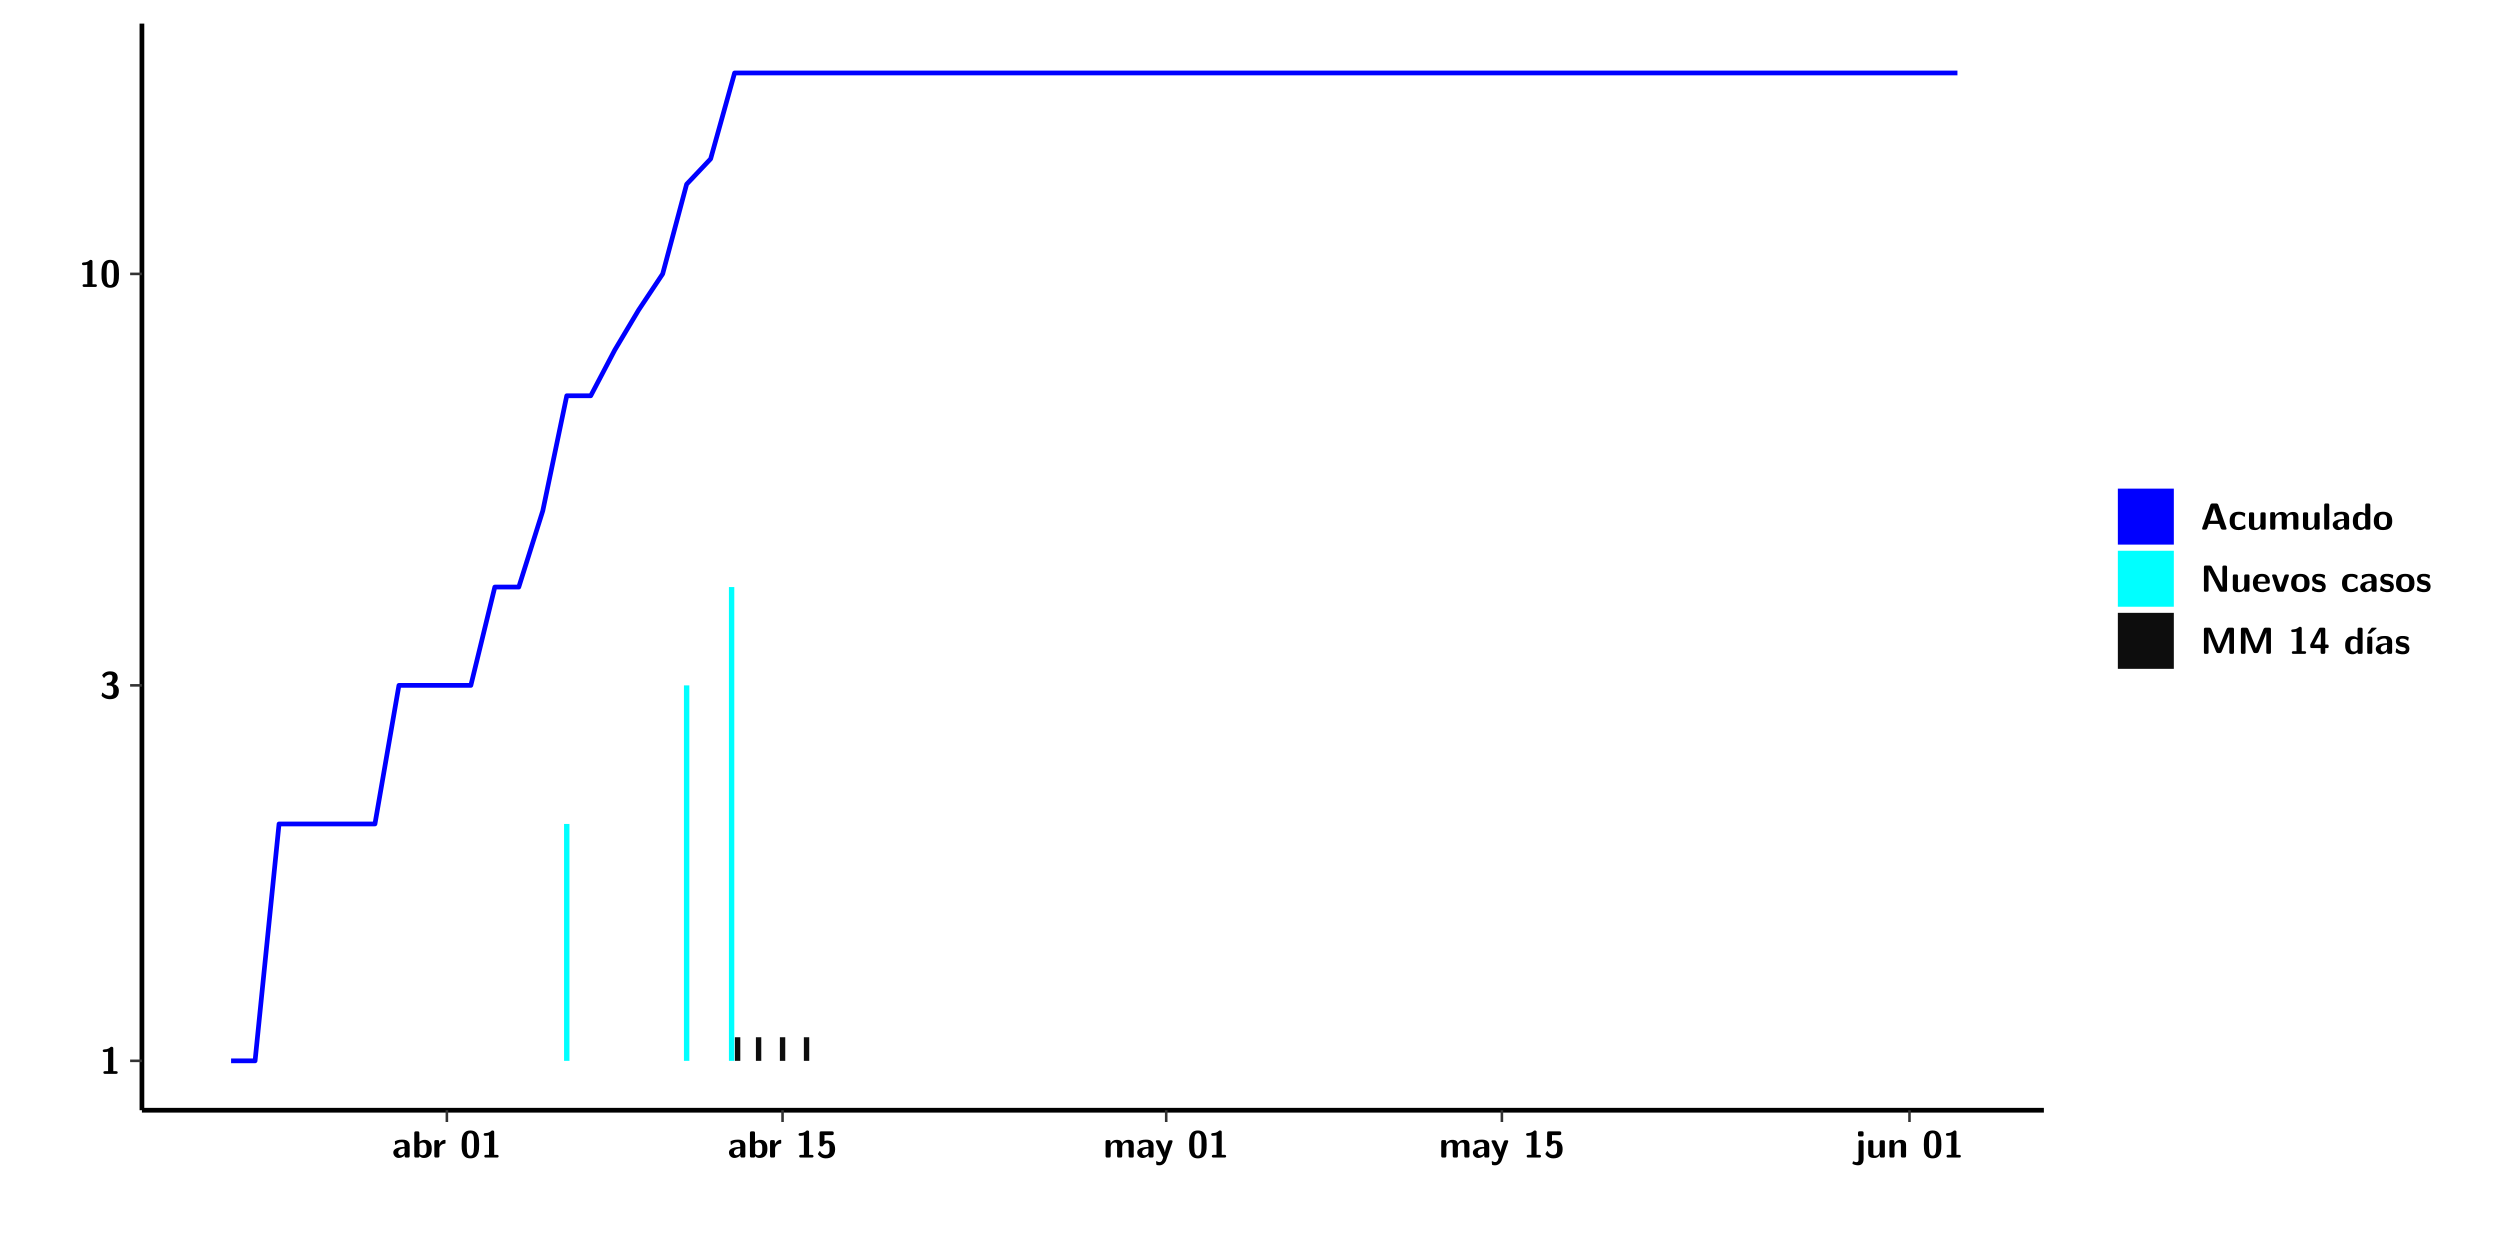
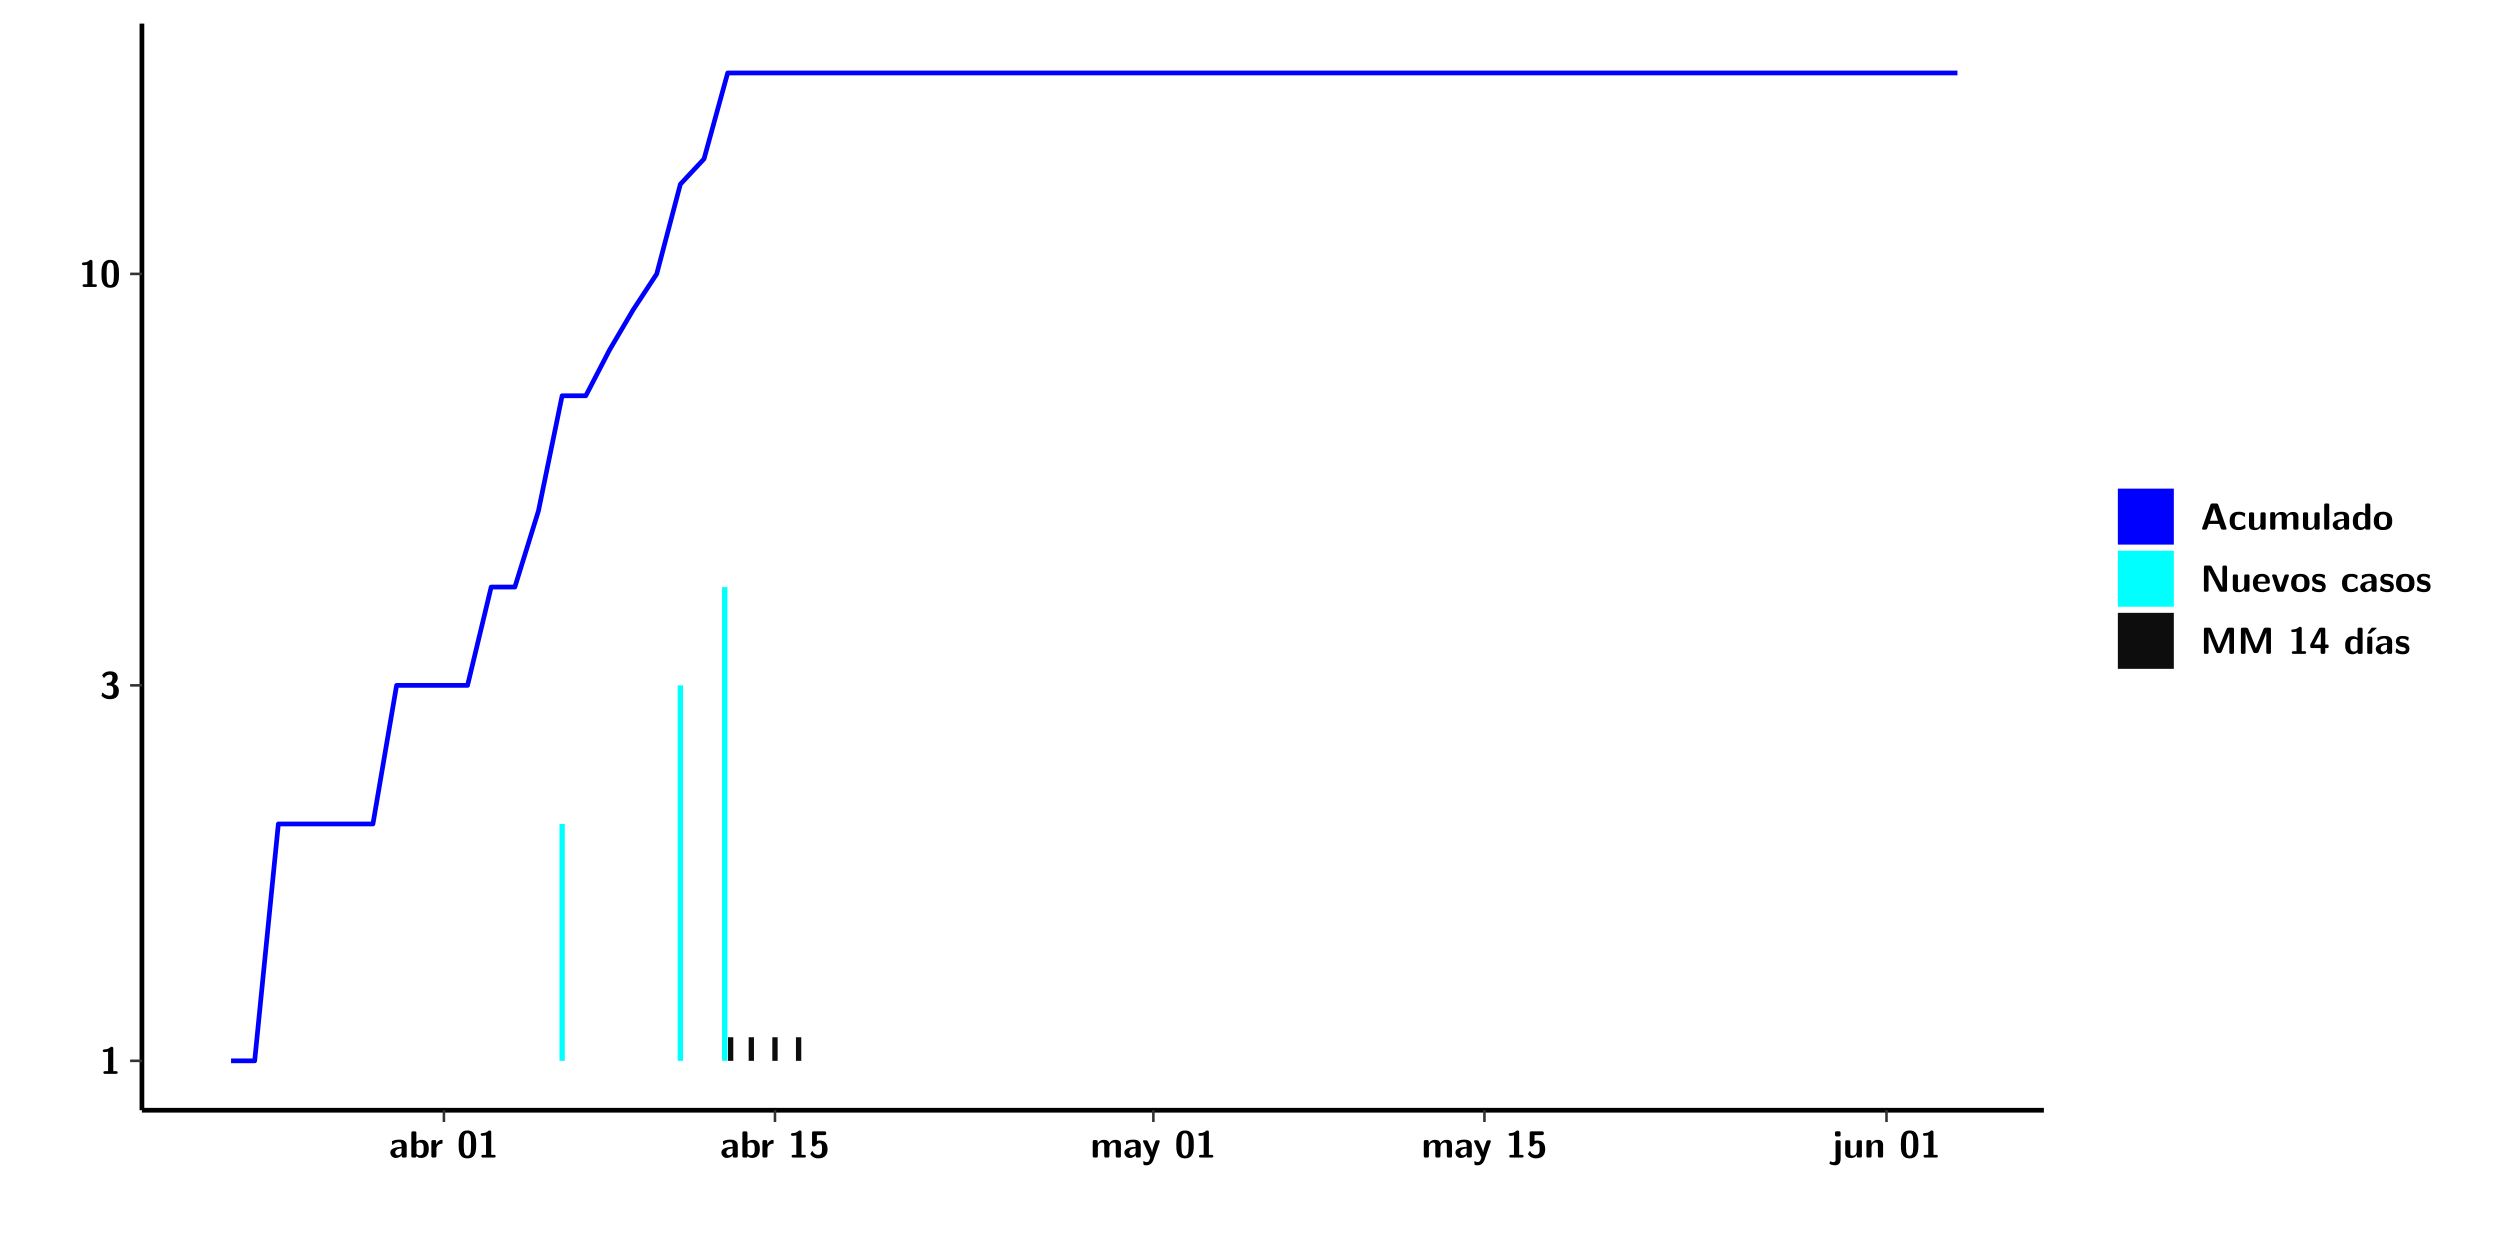
<svg xmlns="http://www.w3.org/2000/svg" xmlns:xlink="http://www.w3.org/1999/xlink" width="579.653pt" height="288pt" viewBox="0 0 579.653 288" version="1.1">
  <defs>
    <g>
      <symbol overflow="visible" id="glyph0-0">
        <path style="stroke:none;" d="" />
      </symbol>
      <symbol overflow="visible" id="glyph0-1">
        <path style="stroke:none;" d="M 3.109 -5.859 C 3.109 -6.016 3.109 -6.281 2.719 -6.281 C 2.547 -6.281 2.516 -6.266 2.406 -6.156 C 2.25 -6.016 1.922 -5.688 1.047 -5.672 C 0.891 -5.672 0.672 -5.609 0.672 -5.359 C 0.672 -5.047 0.969 -5.047 1.094 -5.047 C 1.344 -5.047 1.656 -5.078 1.906 -5.156 L 1.906 -0.625 L 1.234 -0.625 C 1.109 -0.625 0.812 -0.625 0.812 -0.312 C 0.812 0 1.109 0 1.234 0 L 3.719 0 C 3.828 0 4.141 0 4.141 -0.312 C 4.141 -0.625 3.828 -0.625 3.719 -0.625 L 3.109 -0.625 Z M 3.109 -5.859 " />
      </symbol>
      <symbol overflow="visible" id="glyph0-2">
        <path style="stroke:none;" d="M 0.844 -4.859 C 0.906 -4.766 0.953 -4.766 0.969 -4.766 C 1.031 -4.766 1.047 -4.797 1.094 -4.859 C 1.547 -5.5 2.172 -5.5 2.281 -5.5 C 2.844 -5.5 2.922 -5.203 2.922 -4.781 C 2.922 -4.656 2.922 -4.234 2.641 -3.906 C 2.438 -3.656 2.219 -3.641 1.953 -3.625 C 1.859 -3.609 1.688 -3.609 1.672 -3.578 C 1.609 -3.562 1.609 -3.5 1.609 -3.359 L 1.609 -3.203 C 1.609 -2.984 1.609 -2.969 1.844 -2.969 L 2.219 -2.969 C 3.031 -2.969 3.125 -2.469 3.125 -1.797 C 3.125 -1.203 3.062 -0.625 2.266 -0.625 C 1.984 -0.625 1.328 -0.688 0.75 -1.25 C 0.672 -1.328 0.656 -1.328 0.625 -1.328 C 0.531 -1.328 0.516 -1.25 0.516 -1.234 C 0.516 -1.234 0.406 -0.672 0.406 -0.625 C 0.406 -0.516 1.156 0.188 2.312 0.188 C 3.812 0.188 4.406 -0.609 4.406 -1.781 C 4.406 -2.562 3.984 -3.109 3.203 -3.297 C 3.906 -3.688 4.141 -4.266 4.141 -4.766 C 4.141 -6.156 2.891 -6.281 2.328 -6.281 C 1.125 -6.281 0.531 -5.422 0.531 -5.344 C 0.531 -5.297 0.594 -5.219 0.594 -5.219 Z M 0.844 -4.859 " />
      </symbol>
      <symbol overflow="visible" id="glyph0-3">
        <path style="stroke:none;" d="M 4.438 -3 C 4.438 -4.203 4.438 -6.281 2.406 -6.281 C 0.375 -6.281 0.375 -4.219 0.375 -3 C 0.375 -1.812 0.375 0.188 2.406 0.188 C 4.438 0.188 4.438 -1.781 4.438 -3 Z M 2.406 -0.438 C 1.75 -0.438 1.656 -1.25 1.625 -1.484 C 1.562 -1.953 1.562 -2.766 1.562 -3.125 C 1.562 -3.641 1.562 -4.203 1.625 -4.641 C 1.641 -4.875 1.734 -5.641 2.406 -5.641 C 3.047 -5.641 3.156 -4.906 3.188 -4.734 C 3.25 -4.281 3.25 -3.594 3.25 -3.125 C 3.25 -2.625 3.25 -1.953 3.188 -1.469 C 3.156 -1.234 3.062 -0.438 2.406 -0.438 Z M 2.406 -0.438 " />
      </symbol>
      <symbol overflow="visible" id="glyph0-4">
        <path style="stroke:none;" d="M 4.062 -2.766 C 4.062 -4.156 2.734 -4.156 2.297 -4.156 C 1.891 -4.156 1.453 -4.125 0.859 -3.891 C 0.672 -3.797 0.625 -3.781 0.625 -3.688 C 0.625 -3.625 0.688 -3.109 0.688 -3.047 C 0.703 -2.984 0.75 -2.938 0.812 -2.938 C 0.844 -2.938 0.875 -2.969 0.906 -3 C 1.281 -3.391 1.719 -3.578 2.266 -3.578 C 2.734 -3.578 2.875 -3.297 2.875 -2.781 L 2.875 -2.469 C 2.562 -2.469 0.266 -2.453 0.266 -1.172 C 0.266 -0.547 0.766 0.094 1.531 0.094 C 1.828 0.094 2.484 0.016 2.906 -0.594 L 2.906 -0.422 C 2.906 -0.141 2.969 0 3.328 0 L 3.641 0 C 3.984 0 4.062 -0.109 4.062 -0.422 Z M 2.875 -1.344 C 2.875 -0.531 2.047 -0.531 2.016 -0.531 C 1.641 -0.531 1.406 -0.844 1.406 -1.188 C 1.406 -2.047 2.625 -2.109 2.875 -2.109 Z M 2.875 -1.344 " />
      </symbol>
      <symbol overflow="visible" id="glyph0-5">
        <path style="stroke:none;" d="M 1.703 -5.656 C 1.703 -5.938 1.641 -6.078 1.281 -6.078 L 0.953 -6.078 C 0.641 -6.078 0.531 -5.984 0.531 -5.656 L 0.531 -0.422 C 0.531 -0.109 0.625 0 0.953 0 L 1.312 0 C 1.453 0 1.719 0 1.734 -0.344 C 2.125 0.094 2.578 0.094 2.719 0.094 C 4.578 0.094 4.578 -1.594 4.578 -2.031 C 4.578 -2.453 4.578 -4.109 2.938 -4.109 C 2.219 -4.109 1.781 -3.703 1.703 -3.625 Z M 1.734 -3.172 C 1.844 -3.281 2.109 -3.484 2.5 -3.484 C 3.391 -3.484 3.391 -2.672 3.391 -2.016 C 3.391 -1.375 3.391 -0.531 2.406 -0.531 C 2.047 -0.531 1.828 -0.75 1.734 -0.875 Z M 1.734 -3.172 " />
      </symbol>
      <symbol overflow="visible" id="glyph0-6">
        <path style="stroke:none;" d="M 1.703 -2.016 C 1.703 -2.844 2.391 -3.188 2.938 -3.219 C 3.109 -3.234 3.125 -3.234 3.125 -3.469 L 3.125 -3.875 C 3.125 -4.047 3.125 -4.109 2.969 -4.109 C 2.719 -4.109 2.078 -4.031 1.672 -3.078 L 1.656 -3.078 L 1.656 -3.641 C 1.656 -3.922 1.594 -4.062 1.234 -4.062 L 0.953 -4.062 C 0.641 -4.062 0.531 -3.969 0.531 -3.641 L 0.531 -0.422 C 0.531 -0.109 0.625 0 0.953 0 L 1.281 0 C 1.609 0 1.703 -0.109 1.703 -0.422 Z M 1.703 -2.016 " />
      </symbol>
      <symbol overflow="visible" id="glyph0-7">
        <path style="stroke:none;" d="M 1.859 -5.203 L 3.578 -5.203 C 4 -5.203 4 -5.406 4 -5.641 C 4 -5.875 4 -6.078 3.578 -6.078 L 1.141 -6.078 C 0.875 -6.078 0.734 -6.031 0.734 -5.688 L 0.734 -3 C 0.734 -2.609 0.922 -2.594 1.172 -2.594 C 1.391 -2.594 1.469 -2.594 1.594 -2.812 C 1.812 -3.141 2.109 -3.328 2.469 -3.328 C 3.047 -3.328 3.047 -2.656 3.047 -1.969 C 3.047 -1.297 3.047 -0.625 2.125 -0.625 C 1.844 -0.625 1.25 -0.703 0.906 -1.406 C 0.875 -1.453 0.844 -1.5 0.781 -1.5 C 0.719 -1.5 0.703 -1.469 0.656 -1.391 C 0.531 -1.188 0.328 -0.891 0.328 -0.828 C 0.328 -0.75 0.891 0.188 2.141 0.188 C 3.562 0.188 4.328 -0.516 4.328 -1.938 C 4.328 -3.094 3.844 -3.953 2.5 -3.953 C 2.281 -3.953 2.078 -3.922 1.859 -3.844 Z M 1.859 -5.203 " />
      </symbol>
      <symbol overflow="visible" id="glyph0-8">
        <path style="stroke:none;" d="M 7.062 -2.844 C 7.062 -3.75 6.672 -4.109 5.781 -4.109 C 5.156 -4.109 4.688 -3.828 4.359 -3.25 C 4.219 -4.078 3.484 -4.109 3.109 -4.109 C 2.938 -4.109 2.578 -4.109 2.188 -3.828 C 1.906 -3.625 1.734 -3.344 1.672 -3.203 L 1.672 -3.641 C 1.672 -3.922 1.609 -4.062 1.25 -4.062 L 0.953 -4.062 C 0.625 -4.062 0.531 -3.969 0.531 -3.641 L 0.531 -0.422 C 0.531 -0.109 0.625 0 0.953 0 L 1.297 0 C 1.625 0 1.719 -0.109 1.719 -0.422 L 1.719 -2.359 C 1.719 -3.141 2.25 -3.484 2.688 -3.484 C 3.109 -3.484 3.203 -3.297 3.203 -2.828 L 3.203 -0.422 C 3.203 -0.109 3.297 0 3.625 0 L 3.969 0 C 4.297 0 4.391 -0.109 4.391 -0.422 L 4.391 -2.359 C 4.391 -3.141 4.922 -3.484 5.359 -3.484 C 5.781 -3.484 5.875 -3.297 5.875 -2.828 L 5.875 -0.422 C 5.875 -0.109 5.969 0 6.297 0 L 6.641 0 C 6.984 0 7.062 -0.109 7.062 -0.422 Z M 7.062 -2.844 " />
      </symbol>
      <symbol overflow="visible" id="glyph0-9">
        <path style="stroke:none;" d="M 4.109 -3.609 C 4.141 -3.719 4.141 -3.734 4.141 -3.781 C 4.141 -4.016 3.906 -4.016 3.797 -4.016 L 3.609 -4.016 C 3.469 -4.016 3.266 -4.016 3.141 -3.812 C 3.109 -3.766 2.406 -1.828 2.359 -1.25 L 2.344 -1.25 C 2.312 -1.672 1.953 -2.484 1.562 -3.328 C 1.328 -3.891 1.266 -4.016 0.828 -4.016 L 0.594 -4.016 C 0.469 -4.016 0.25 -4.016 0.25 -3.781 C 0.25 -3.75 0.281 -3.688 0.297 -3.641 L 1.953 0 C 1.891 0.188 1.859 0.281 1.828 0.375 C 1.734 0.656 1.578 1.047 1.109 1.047 C 0.812 1.047 0.609 0.922 0.516 0.875 C 0.469 0.844 0.453 0.828 0.422 0.828 C 0.391 0.828 0.312 0.859 0.312 0.969 C 0.312 1.031 0.375 1.641 0.391 1.672 C 0.469 1.781 0.953 1.797 1.094 1.797 C 2.172 1.797 2.609 0.766 2.672 0.547 Z M 4.109 -3.609 " />
      </symbol>
      <symbol overflow="visible" id="glyph0-10">
        <path style="stroke:none;" d="M 1.969 -5.672 C 1.969 -5.953 1.906 -6.094 1.547 -6.094 L 1.094 -6.094 C 0.766 -6.094 0.672 -5.984 0.672 -5.672 L 0.672 -5.312 C 0.672 -5.031 0.734 -4.891 1.094 -4.891 L 1.547 -4.891 C 1.875 -4.891 1.969 -5 1.969 -5.312 Z M 0.797 0.484 C 0.797 0.703 0.797 1.062 0.25 1.062 C 0.156 1.062 -0.094 1.031 -0.266 0.922 C -0.359 0.875 -0.375 0.875 -0.406 0.875 C -0.484 0.875 -0.5 0.922 -0.547 1.094 C -0.609 1.281 -0.625 1.359 -0.625 1.391 C -0.625 1.547 0.109 1.797 0.656 1.797 C 1.625 1.797 1.969 1.141 1.969 0.281 L 1.969 -3.594 C 1.969 -3.875 1.906 -4.016 1.547 -4.016 L 1.219 -4.016 C 0.891 -4.016 0.797 -3.906 0.797 -3.594 Z M 0.797 0.484 " />
      </symbol>
      <symbol overflow="visible" id="glyph0-11">
        <path style="stroke:none;" d="M 4.391 -3.594 C 4.391 -3.875 4.328 -4.016 3.969 -4.016 L 3.609 -4.016 C 3.281 -4.016 3.188 -3.906 3.188 -3.594 L 3.188 -1.516 C 3.188 -0.938 2.891 -0.438 2.266 -0.438 C 1.766 -0.438 1.719 -0.562 1.719 -1.031 L 1.719 -3.594 C 1.719 -3.875 1.656 -4.016 1.297 -4.016 L 0.953 -4.016 C 0.625 -4.016 0.531 -3.922 0.531 -3.594 L 0.531 -1.109 C 0.531 -0.172 1.031 0.094 1.953 0.094 C 2.188 0.094 2.812 0.094 3.219 -0.656 L 3.219 -0.422 C 3.219 -0.141 3.281 0 3.641 0 L 3.969 0 C 4.297 0 4.391 -0.109 4.391 -0.422 Z M 4.391 -3.594 " />
      </symbol>
      <symbol overflow="visible" id="glyph0-12">
        <path style="stroke:none;" d="M 4.391 -2.844 C 4.391 -3.75 4 -4.109 3.109 -4.109 C 2.188 -4.109 1.781 -3.438 1.672 -3.203 L 1.672 -3.641 C 1.672 -3.922 1.609 -4.062 1.25 -4.062 L 0.953 -4.062 C 0.625 -4.062 0.531 -3.969 0.531 -3.641 L 0.531 -0.422 C 0.531 -0.109 0.625 0 0.953 0 L 1.297 0 C 1.625 0 1.719 -0.109 1.719 -0.422 L 1.719 -2.359 C 1.719 -3.125 2.219 -3.484 2.688 -3.484 C 3.109 -3.484 3.188 -3.281 3.188 -2.828 L 3.188 -0.422 C 3.188 -0.141 3.25 0 3.609 0 L 3.969 0 C 4.297 0 4.391 -0.109 4.391 -0.422 Z M 4.391 -2.844 " />
      </symbol>
      <symbol overflow="visible" id="glyph0-13">
        <path style="stroke:none;" d="M 4.156 -5.703 C 4.031 -6.078 3.766 -6.078 3.594 -6.078 L 2.828 -6.078 C 2.641 -6.078 2.391 -6.078 2.266 -5.703 L 0.406 -0.406 C 0.375 -0.297 0.375 -0.281 0.375 -0.234 C 0.375 0 0.594 0 0.703 0 L 1.031 0 C 1.188 0 1.453 0 1.578 -0.344 L 1.922 -1.328 L 4.344 -1.328 L 4.641 -0.484 C 4.75 -0.172 4.812 0 5.234 0 L 5.703 0 C 5.828 0 6.047 0 6.047 -0.234 C 6.047 -0.281 6.047 -0.297 6 -0.406 Z M 2.812 -3.938 C 2.938 -4.328 3.062 -4.656 3.125 -4.969 L 3.141 -4.969 C 3.188 -4.766 3.188 -4.75 3.25 -4.547 L 4.078 -2.078 L 2.188 -2.078 Z M 2.812 -3.938 " />
      </symbol>
      <symbol overflow="visible" id="glyph0-14">
        <path style="stroke:none;" d="M 4 -0.438 C 4 -0.531 3.969 -0.938 3.953 -1.047 C 3.953 -1.078 3.938 -1.172 3.844 -1.172 C 3.812 -1.172 3.797 -1.172 3.703 -1.078 C 3.562 -0.953 3.141 -0.594 2.422 -0.594 C 1.516 -0.594 1.516 -1.469 1.516 -2.031 C 1.516 -2.75 1.562 -3.484 2.453 -3.484 C 3.031 -3.484 3.266 -3.344 3.578 -3.078 C 3.688 -2.984 3.703 -2.984 3.734 -2.984 C 3.828 -2.984 3.844 -3.062 3.844 -3.094 C 3.859 -3.172 3.953 -3.656 3.953 -3.703 C 3.953 -3.781 3.891 -3.812 3.75 -3.891 C 3.328 -4.078 3.062 -4.156 2.453 -4.156 C 1.141 -4.156 0.328 -3.547 0.328 -2.016 C 0.328 -0.562 1.078 0.094 2.406 0.094 C 2.641 0.094 3.172 0.094 3.75 -0.203 C 4 -0.344 4 -0.344 4 -0.438 Z M 4 -0.438 " />
      </symbol>
      <symbol overflow="visible" id="glyph0-15">
        <path style="stroke:none;" d="M 1.703 -5.656 C 1.703 -5.938 1.641 -6.078 1.281 -6.078 L 0.953 -6.078 C 0.641 -6.078 0.531 -5.984 0.531 -5.656 L 0.531 -0.422 C 0.531 -0.109 0.625 0 0.953 0 L 1.281 0 C 1.609 0 1.703 -0.109 1.703 -0.422 Z M 1.703 -5.656 " />
      </symbol>
      <symbol overflow="visible" id="glyph0-16">
        <path style="stroke:none;" d="M 4.375 -5.656 C 4.375 -5.938 4.312 -6.078 3.953 -6.078 L 3.625 -6.078 C 3.297 -6.078 3.203 -5.969 3.203 -5.656 L 3.203 -3.672 C 2.812 -4.047 2.375 -4.109 2.109 -4.109 C 0.328 -4.109 0.328 -2.422 0.328 -2 C 0.328 -1.594 0.328 0.094 2.062 0.094 C 2.422 0.094 2.812 -0.016 3.188 -0.406 C 3.188 -0.094 3.297 0 3.609 0 L 3.953 0 C 4.281 0 4.375 -0.109 4.375 -0.422 Z M 3.188 -1.094 C 3.188 -0.953 3.188 -0.875 2.922 -0.688 C 2.703 -0.547 2.5 -0.531 2.406 -0.531 C 1.516 -0.531 1.516 -1.344 1.516 -2 C 1.516 -2.656 1.516 -3.484 2.5 -3.484 C 2.75 -3.484 2.984 -3.391 3.188 -3.203 Z M 3.188 -1.094 " />
      </symbol>
      <symbol overflow="visible" id="glyph0-17">
        <path style="stroke:none;" d="M 4.547 -1.969 C 4.547 -3.406 3.844 -4.156 2.406 -4.156 C 0.953 -4.156 0.266 -3.391 0.266 -1.969 C 0.266 -0.547 1.031 0.094 2.406 0.094 C 3.781 0.094 4.547 -0.531 4.547 -1.969 Z M 2.406 -0.594 C 1.469 -0.594 1.469 -1.375 1.469 -2.078 C 1.469 -2.75 1.469 -3.531 2.406 -3.531 C 3.344 -3.531 3.344 -2.766 3.344 -2.078 C 3.344 -1.391 3.344 -0.594 2.406 -0.594 Z M 2.406 -0.594 " />
      </symbol>
      <symbol overflow="visible" id="glyph0-18">
        <path style="stroke:none;" d="M 2.656 -5.734 C 2.469 -6.078 2.203 -6.078 2.031 -6.078 L 1.219 -6.078 C 0.906 -6.078 0.797 -5.984 0.797 -5.656 L 0.797 -0.422 C 0.797 -0.109 0.891 0 1.219 0 L 1.453 0 C 1.781 0 1.875 -0.109 1.875 -0.422 L 1.875 -5.016 L 1.891 -5.016 L 4.297 -0.344 C 4.484 0 4.75 0 4.922 0 L 5.734 0 C 6.062 0 6.156 -0.109 6.156 -0.422 L 6.156 -5.656 C 6.156 -5.938 6.094 -6.078 5.734 -6.078 L 5.5 -6.078 C 5.156 -6.078 5.078 -5.969 5.078 -5.656 L 5.078 -1.062 L 5.062 -1.062 Z M 2.656 -5.734 " />
      </symbol>
      <symbol overflow="visible" id="glyph0-19">
        <path style="stroke:none;" d="M 3.781 -1.875 C 3.984 -1.875 4.203 -1.891 4.203 -2.281 C 4.203 -3.406 3.672 -4.156 2.359 -4.156 C 0.969 -4.156 0.266 -3.375 0.266 -2.047 C 0.266 -0.609 1.109 0.094 2.484 0.094 C 2.812 0.094 3.312 0.047 3.891 -0.234 C 4.078 -0.328 4.141 -0.359 4.141 -0.469 C 4.141 -0.531 4.125 -0.781 4.109 -0.844 C 4.078 -1.125 4.062 -1.125 3.984 -1.125 C 3.953 -1.125 3.938 -1.125 3.844 -1.047 C 3.328 -0.594 2.797 -0.531 2.516 -0.531 C 1.531 -0.531 1.422 -1.312 1.391 -1.875 Z M 1.406 -2.344 C 1.422 -2.875 1.609 -3.531 2.359 -3.531 C 3.062 -3.531 3.203 -3.031 3.219 -2.344 Z M 1.406 -2.344 " />
      </symbol>
      <symbol overflow="visible" id="glyph0-20">
        <path style="stroke:none;" d="M 4.109 -3.609 C 4.141 -3.719 4.141 -3.75 4.141 -3.766 C 4.141 -4.016 3.922 -4.016 3.797 -4.016 L 3.609 -4.016 C 3.25 -4.016 3.141 -3.891 3.062 -3.641 L 2.203 -0.984 L 1.328 -3.641 C 1.266 -3.828 1.203 -4.016 0.781 -4.016 L 0.578 -4.016 C 0.453 -4.016 0.234 -4.016 0.234 -3.766 C 0.234 -3.75 0.234 -3.719 0.266 -3.609 L 1.312 -0.375 C 1.438 0 1.703 0 1.859 0 L 2.5 0 C 2.672 0 2.938 0 3.062 -0.375 Z M 4.109 -3.609 " />
      </symbol>
      <symbol overflow="visible" id="glyph0-21">
        <path style="stroke:none;" d="M 3.469 -1.234 C 3.469 -1.734 3.203 -2.031 3.047 -2.172 C 2.703 -2.484 2.391 -2.547 2.031 -2.609 C 1.547 -2.703 1.188 -2.766 1.188 -3.109 C 1.188 -3.469 1.484 -3.547 1.828 -3.547 C 2.406 -3.547 2.719 -3.328 2.953 -3.125 C 3.047 -3.047 3.062 -3.047 3.094 -3.047 C 3.188 -3.047 3.203 -3.125 3.203 -3.156 C 3.219 -3.219 3.312 -3.719 3.312 -3.766 C 3.312 -3.906 2.844 -4.031 2.75 -4.062 C 2.406 -4.156 2.125 -4.156 1.891 -4.156 C 1.5 -4.156 0.328 -4.156 0.328 -2.906 C 0.328 -2.484 0.516 -2.219 0.75 -2 C 1.062 -1.734 1.406 -1.672 1.906 -1.562 C 2.156 -1.531 2.609 -1.453 2.609 -1.062 C 2.609 -0.656 2.266 -0.594 1.922 -0.594 C 1.531 -0.594 1.047 -0.703 0.625 -1.188 C 0.594 -1.234 0.562 -1.266 0.516 -1.266 C 0.422 -1.266 0.406 -1.188 0.391 -1.125 C 0.375 -1.016 0.266 -0.516 0.266 -0.422 C 0.266 -0.266 0.922 -0.062 0.922 -0.047 C 1.406 0.094 1.766 0.094 1.922 0.094 C 2.359 0.094 3.469 0.062 3.469 -1.234 Z M 3.469 -1.234 " />
      </symbol>
      <symbol overflow="visible" id="glyph0-22">
        <path style="stroke:none;" d="M 4.859 -2.859 C 4.688 -2.422 4.359 -1.609 4.281 -1.312 C 4.203 -1.625 3.844 -2.484 3.656 -2.953 L 2.531 -5.719 C 2.391 -6.078 2.109 -6.078 1.953 -6.078 L 1.219 -6.078 C 0.906 -6.078 0.797 -5.984 0.797 -5.656 L 0.797 -0.422 C 0.797 -0.109 0.891 0 1.219 0 L 1.453 0 C 1.781 0 1.875 -0.109 1.875 -0.422 L 1.875 -4.953 L 1.891 -4.953 C 1.984 -4.562 2.375 -3.578 2.578 -3.062 L 3.609 -0.562 C 3.766 -0.188 3.969 -0.188 4.266 -0.188 C 4.562 -0.188 4.781 -0.188 4.938 -0.562 L 6.062 -3.328 C 6.141 -3.531 6.625 -4.719 6.672 -4.953 L 6.688 -4.953 L 6.688 -0.422 C 6.688 -0.141 6.75 0 7.109 0 L 7.344 0 C 7.672 0 7.766 -0.109 7.766 -0.422 L 7.766 -5.656 C 7.766 -5.938 7.703 -6.078 7.344 -6.078 L 6.609 -6.078 C 6.391 -6.078 6.172 -6.062 6.016 -5.703 Z M 4.859 -2.859 " />
      </symbol>
      <symbol overflow="visible" id="glyph0-23">
        <path style="stroke:none;" d="M 0.344 -2.297 C 0.266 -2.172 0.266 -2.141 0.266 -1.984 L 0.266 -1.766 C 0.266 -1.484 0.328 -1.344 0.688 -1.344 L 2.672 -1.344 L 2.672 -0.422 C 2.672 -0.141 2.719 0 3.078 0 L 3.328 0 C 3.656 0 3.75 -0.109 3.75 -0.422 L 3.75 -1.344 L 4.125 -1.344 C 4.391 -1.344 4.547 -1.406 4.547 -1.75 C 4.547 -2.078 4.422 -2.172 4.125 -2.172 L 3.75 -2.172 L 3.75 -5.656 C 3.75 -5.984 3.656 -6.078 3.328 -6.078 L 2.688 -6.078 C 2.531 -6.078 2.391 -6.078 2.281 -5.875 Z M 1.188 -2.172 C 2.578 -4.75 2.672 -5.016 2.703 -5.156 L 2.719 -5.156 L 2.719 -2.172 Z M 1.188 -2.172 " />
      </symbol>
      <symbol overflow="visible" id="glyph0-24">
        <path style="stroke:none;" d="M 3.906 -5.844 C 3.953 -5.875 4 -5.922 4 -5.969 C 4 -6.078 3.906 -6.078 3.766 -6.078 L 3.047 -6.078 C 2.875 -6.078 2.859 -6.078 2.781 -5.984 L 2.031 -4.953 C 1.953 -4.859 1.953 -4.844 1.953 -4.828 C 1.953 -4.703 2.047 -4.703 2.188 -4.703 L 2.516 -4.703 Z M 3.906 -5.844 " />
      </symbol>
      <symbol overflow="visible" id="glyph0-25">
        <path style="stroke:none;" d="M 1.703 -3.594 C 1.703 -3.875 1.641 -4.016 1.281 -4.016 L 0.953 -4.016 C 0.641 -4.016 0.531 -3.922 0.531 -3.594 L 0.531 -0.422 C 0.531 -0.109 0.625 0 0.953 0 L 1.281 0 C 1.609 0 1.703 -0.109 1.703 -0.422 Z M 1.703 -3.594 " />
      </symbol>
    </g>
    <clipPath id="clip1">
      <path d="M 0 0 L 576.008 0 L 576.008 288 L 0 288 Z M 0 0 " />
    </clipPath>
    <clipPath id="clip2">
      <path d="M 32.906 5.477 L 473.898 5.477 L 473.898 257.414 L 32.906 257.414 Z M 32.906 5.477 " />
    </clipPath>
  </defs>
  <g id="surface1">
    <g clip-path="url(#clip1)" clip-rule="nonzero">
      <path style="fill-rule:nonzero;fill:rgb(100%,100%,100%);fill-opacity:1;stroke-width:0.598;stroke-linecap:round;stroke-linejoin:round;stroke:rgb(100%,100%,100%);stroke-opacity:1;stroke-miterlimit:10;" d="M 0 0 L 0 288.004 L 576.008 288.004 L 576.008 0 Z M 0 0 " transform="matrix(1,0,0,-1,0,288)" />
    </g>
    <g clip-path="url(#clip2)" clip-rule="nonzero">
      <path style=" stroke:none;fill-rule:nonzero;fill:rgb(100%,100%,100%);fill-opacity:1;" d="M 32.906 257.414 L 32.906 5.477 L 473.898 5.477 L 473.898 257.414 Z M 32.906 257.414 " />
    </g>
-     <path style=" stroke:none;fill-rule:nonzero;fill:rgb(0%,100%,100%);fill-opacity:1;" d="M 130.781 245.969 L 130.781 191.043 L 132.035 191.043 L 132.035 245.969 Z M 130.781 245.969 " />
-     <path style=" stroke:none;fill-rule:nonzero;fill:rgb(0%,100%,100%);fill-opacity:1;" d="M 158.578 245.969 L 158.578 158.914 L 159.832 158.914 L 159.832 245.969 Z M 158.578 245.969 " />
-     <path style=" stroke:none;fill-rule:nonzero;fill:rgb(0%,100%,100%);fill-opacity:1;" d="M 169.008 245.969 L 169.008 136.117 L 170.254 136.117 L 170.254 245.969 Z M 169.008 245.969 " />
-     <path style=" stroke:none;fill-rule:nonzero;fill:rgb(4.999%,4.999%,4.999%);fill-opacity:1;" d="M 170.395 245.969 L 170.395 240.496 L 171.648 240.496 L 171.648 245.969 Z M 170.395 245.969 " />
-     <path style=" stroke:none;fill-rule:nonzero;fill:rgb(4.999%,4.999%,4.999%);fill-opacity:1;" d="M 175.266 245.969 L 175.266 240.496 L 176.512 240.496 L 176.512 245.969 Z M 175.266 245.969 " />
-     <path style=" stroke:none;fill-rule:nonzero;fill:rgb(4.999%,4.999%,4.999%);fill-opacity:1;" d="M 180.824 245.969 L 180.824 240.496 L 182.07 240.496 L 182.07 245.969 Z M 180.824 245.969 " />
-     <path style=" stroke:none;fill-rule:nonzero;fill:rgb(4.999%,4.999%,4.999%);fill-opacity:1;" d="M 186.383 245.969 L 186.383 240.496 L 187.629 240.496 L 187.629 245.969 Z M 186.383 245.969 " />
-     <path style="fill:none;stroke-width:1.096;stroke-linecap:butt;stroke-linejoin:round;stroke:rgb(0%,0%,100%);stroke-opacity:1;stroke-miterlimit:10;" d="M 53.578 42.031 L 59.141 42.031 L 64.699 96.957 L 86.934 96.957 L 92.496 129.086 L 109.172 129.086 L 114.73 151.883 L 120.289 151.883 L 125.852 169.566 L 131.41 196.238 L 136.969 196.238 L 142.527 206.816 L 148.086 216.141 L 153.645 224.492 L 159.203 245.285 L 164.766 251.16 L 170.324 271.078 L 453.855 271.078 " transform="matrix(1,0,0,-1,0,288)" />
+     <path style=" stroke:none;fill-rule:nonzero;fill:rgb(0%,100%,100%);fill-opacity:1;" d="M 129.727 245.969 L 129.727 191.043 L 130.949 191.043 L 130.949 245.969 Z M 129.727 245.969 " />
+     <path style=" stroke:none;fill-rule:nonzero;fill:rgb(0%,100%,100%);fill-opacity:1;" d="M 157.133 245.969 L 157.133 158.914 L 158.367 158.914 L 158.367 245.969 Z M 157.133 245.969 " />
+     <path style=" stroke:none;fill-rule:nonzero;fill:rgb(0%,100%,100%);fill-opacity:1;" d="M 167.414 245.969 L 167.414 136.117 L 168.648 136.117 L 168.648 245.969 Z M 167.414 245.969 " />
+     <path style=" stroke:none;fill-rule:nonzero;fill:rgb(4.999%,4.999%,4.999%);fill-opacity:1;" d="M 168.789 245.969 L 168.789 240.496 L 170.023 240.496 L 170.023 245.969 Z M 168.789 245.969 " />
+     <path style=" stroke:none;fill-rule:nonzero;fill:rgb(4.999%,4.999%,4.999%);fill-opacity:1;" d="M 173.59 245.969 L 173.59 240.496 L 174.816 240.496 L 174.816 245.969 Z M 173.59 245.969 " />
+     <path style=" stroke:none;fill-rule:nonzero;fill:rgb(4.999%,4.999%,4.999%);fill-opacity:1;" d="M 179.07 245.969 L 179.07 240.496 L 180.305 240.496 L 180.305 245.969 Z M 179.07 245.969 " />
+     <path style=" stroke:none;fill-rule:nonzero;fill:rgb(4.999%,4.999%,4.999%);fill-opacity:1;" d="M 184.551 245.969 L 184.551 240.496 L 185.785 240.496 L 185.785 245.969 Z M 184.551 245.969 " />
+     <path style="fill:none;stroke-width:1.096;stroke-linecap:butt;stroke-linejoin:round;stroke:rgb(0%,0%,100%);stroke-opacity:1;stroke-miterlimit:10;" d="M 53.57 42.031 L 59.051 42.031 L 64.539 96.957 L 86.469 96.957 L 91.957 129.086 L 108.406 129.086 L 113.883 151.883 L 119.375 151.883 L 124.852 169.566 L 130.332 196.238 L 135.824 196.238 L 141.301 206.816 L 146.793 216.141 L 152.27 224.492 L 157.75 245.285 L 163.238 251.16 L 168.719 271.078 L 453.855 271.078 " transform="matrix(1,0,0,-1,0,288)" />
    <path style="fill:none;stroke-width:1.096;stroke-linecap:butt;stroke-linejoin:round;stroke:rgb(0%,0%,0%);stroke-opacity:1;stroke-miterlimit:10;" d="M 32.906 30.586 L 32.906 282.523 " transform="matrix(1,0,0,-1,0,288)" />
    <g style="fill:rgb(0%,0%,0%);fill-opacity:1;">
      <use xlink:href="#glyph0-1" x="23.153" y="248.986" />
    </g>
    <g style="fill:rgb(0%,0%,0%);fill-opacity:1;">
      <use xlink:href="#glyph0-2" x="23.153" y="161.933" />
    </g>
    <g style="fill:rgb(0%,0%,0%);fill-opacity:1;">
      <use xlink:href="#glyph0-1" x="18.331" y="66.531" />
      <use xlink:href="#glyph0-3" x="23.153" y="66.531" />
    </g>
    <path style="fill:none;stroke-width:0.598;stroke-linecap:butt;stroke-linejoin:round;stroke:rgb(20%,20%,20%);stroke-opacity:1;stroke-miterlimit:10;" d="M 30.168 42.031 L 32.906 42.031 " transform="matrix(1,0,0,-1,0,288)" />
    <path style="fill:none;stroke-width:0.598;stroke-linecap:butt;stroke-linejoin:round;stroke:rgb(20%,20%,20%);stroke-opacity:1;stroke-miterlimit:10;" d="M 30.168 129.086 L 32.906 129.086 " transform="matrix(1,0,0,-1,0,288)" />
    <path style="fill:none;stroke-width:0.598;stroke-linecap:butt;stroke-linejoin:round;stroke:rgb(20%,20%,20%);stroke-opacity:1;stroke-miterlimit:10;" d="M 30.168 224.492 L 32.906 224.492 " transform="matrix(1,0,0,-1,0,288)" />
    <path style="fill:none;stroke-width:1.096;stroke-linecap:butt;stroke-linejoin:round;stroke:rgb(0%,0%,0%);stroke-opacity:1;stroke-miterlimit:10;" d="M 32.906 30.586 L 473.898 30.586 " transform="matrix(1,0,0,-1,0,288)" />
-     <path style="fill:none;stroke-width:0.598;stroke-linecap:butt;stroke-linejoin:round;stroke:rgb(20%,20%,20%);stroke-opacity:1;stroke-miterlimit:10;" d="M 103.613 27.848 L 103.613 30.586 " transform="matrix(1,0,0,-1,0,288)" />
-     <path style="fill:none;stroke-width:0.598;stroke-linecap:butt;stroke-linejoin:round;stroke:rgb(20%,20%,20%);stroke-opacity:1;stroke-miterlimit:10;" d="M 181.441 27.848 L 181.441 30.586 " transform="matrix(1,0,0,-1,0,288)" />
-     <path style="fill:none;stroke-width:0.598;stroke-linecap:butt;stroke-linejoin:round;stroke:rgb(20%,20%,20%);stroke-opacity:1;stroke-miterlimit:10;" d="M 270.398 27.848 L 270.398 30.586 " transform="matrix(1,0,0,-1,0,288)" />
-     <path style="fill:none;stroke-width:0.598;stroke-linecap:butt;stroke-linejoin:round;stroke:rgb(20%,20%,20%);stroke-opacity:1;stroke-miterlimit:10;" d="M 348.23 27.848 L 348.23 30.586 " transform="matrix(1,0,0,-1,0,288)" />
-     <path style="fill:none;stroke-width:0.598;stroke-linecap:butt;stroke-linejoin:round;stroke:rgb(20%,20%,20%);stroke-opacity:1;stroke-miterlimit:10;" d="M 442.734 27.848 L 442.734 30.586 " transform="matrix(1,0,0,-1,0,288)" />
-     <g style="fill:rgb(0%,0%,0%);fill-opacity:1;">
-       <use xlink:href="#glyph0-4" x="90.923" y="268.394" />
-       <use xlink:href="#glyph0-5" x="95.526" y="268.394" />
-     </g>
-     <g style="fill:rgb(0%,0%,0%);fill-opacity:1;">
-       <use xlink:href="#glyph0-6" x="100.173" y="268.394" />
-     </g>
-     <g style="fill:rgb(0%,0%,0%);fill-opacity:1;">
-       <use xlink:href="#glyph0-3" x="106.654" y="268.394" />
-       <use xlink:href="#glyph0-1" x="111.476" y="268.394" />
-     </g>
-     <g style="fill:rgb(0%,0%,0%);fill-opacity:1;">
-       <use xlink:href="#glyph0-4" x="168.751" y="268.394" />
-       <use xlink:href="#glyph0-5" x="173.354" y="268.394" />
-     </g>
-     <g style="fill:rgb(0%,0%,0%);fill-opacity:1;">
-       <use xlink:href="#glyph0-6" x="178.01" y="268.394" />
-     </g>
-     <g style="fill:rgb(0%,0%,0%);fill-opacity:1;">
-       <use xlink:href="#glyph0-1" x="184.482" y="268.394" />
-       <use xlink:href="#glyph0-7" x="189.304" y="268.394" />
-     </g>
-     <g style="fill:rgb(0%,0%,0%);fill-opacity:1;">
-       <use xlink:href="#glyph0-8" x="255.808" y="268.394" />
-       <use xlink:href="#glyph0-4" x="263.406" y="268.394" />
-     </g>
-     <g style="fill:rgb(0%,0%,0%);fill-opacity:1;">
-       <use xlink:href="#glyph0-9" x="267.737" y="268.394" />
-     </g>
-     <g style="fill:rgb(0%,0%,0%);fill-opacity:1;">
-       <use xlink:href="#glyph0-3" x="275.338" y="268.394" />
-       <use xlink:href="#glyph0-1" x="280.16" y="268.394" />
-     </g>
-     <g style="fill:rgb(0%,0%,0%);fill-opacity:1;">
-       <use xlink:href="#glyph0-8" x="333.636" y="268.394" />
-       <use xlink:href="#glyph0-4" x="341.234" y="268.394" />
-     </g>
-     <g style="fill:rgb(0%,0%,0%);fill-opacity:1;">
-       <use xlink:href="#glyph0-9" x="345.565" y="268.394" />
-     </g>
-     <g style="fill:rgb(0%,0%,0%);fill-opacity:1;">
-       <use xlink:href="#glyph0-1" x="353.166" y="268.394" />
-       <use xlink:href="#glyph0-7" x="357.988" y="268.394" />
-     </g>
-     <g style="fill:rgb(0%,0%,0%);fill-opacity:1;">
-       <use xlink:href="#glyph0-10" x="430.127" y="268.394" />
-       <use xlink:href="#glyph0-11" x="432.635" y="268.394" />
-       <use xlink:href="#glyph0-12" x="437.554" y="268.394" />
-     </g>
-     <g style="fill:rgb(0%,0%,0%);fill-opacity:1;">
-       <use xlink:href="#glyph0-3" x="445.691" y="268.394" />
-       <use xlink:href="#glyph0-1" x="450.513" y="268.394" />
+     <path style="fill:none;stroke-width:0.598;stroke-linecap:butt;stroke-linejoin:round;stroke:rgb(20%,20%,20%);stroke-opacity:1;stroke-miterlimit:10;" d="M 102.926 27.848 L 102.926 30.586 " transform="matrix(1,0,0,-1,0,288)" />
+     <path style="fill:none;stroke-width:0.598;stroke-linecap:butt;stroke-linejoin:round;stroke:rgb(20%,20%,20%);stroke-opacity:1;stroke-miterlimit:10;" d="M 179.688 27.848 L 179.688 30.586 " transform="matrix(1,0,0,-1,0,288)" />
+     <path style="fill:none;stroke-width:0.598;stroke-linecap:butt;stroke-linejoin:round;stroke:rgb(20%,20%,20%);stroke-opacity:1;stroke-miterlimit:10;" d="M 267.422 27.848 L 267.422 30.586 " transform="matrix(1,0,0,-1,0,288)" />
+     <path style="fill:none;stroke-width:0.598;stroke-linecap:butt;stroke-linejoin:round;stroke:rgb(20%,20%,20%);stroke-opacity:1;stroke-miterlimit:10;" d="M 344.184 27.848 L 344.184 30.586 " transform="matrix(1,0,0,-1,0,288)" />
+     <path style="fill:none;stroke-width:0.598;stroke-linecap:butt;stroke-linejoin:round;stroke:rgb(20%,20%,20%);stroke-opacity:1;stroke-miterlimit:10;" d="M 437.406 27.848 L 437.406 30.586 " transform="matrix(1,0,0,-1,0,288)" />
+     <g style="fill:rgb(0%,0%,0%);fill-opacity:1;">
+       <use xlink:href="#glyph0-4" x="90.236" y="268.394" />
+       <use xlink:href="#glyph0-5" x="94.839" y="268.394" />
+     </g>
+     <g style="fill:rgb(0%,0%,0%);fill-opacity:1;">
+       <use xlink:href="#glyph0-6" x="99.486" y="268.394" />
+     </g>
+     <g style="fill:rgb(0%,0%,0%);fill-opacity:1;">
+       <use xlink:href="#glyph0-3" x="105.967" y="268.394" />
+       <use xlink:href="#glyph0-1" x="110.789" y="268.394" />
+     </g>
+     <g style="fill:rgb(0%,0%,0%);fill-opacity:1;">
+       <use xlink:href="#glyph0-4" x="166.998" y="268.394" />
+       <use xlink:href="#glyph0-5" x="171.601" y="268.394" />
+     </g>
+     <g style="fill:rgb(0%,0%,0%);fill-opacity:1;">
+       <use xlink:href="#glyph0-6" x="176.248" y="268.394" />
+     </g>
+     <g style="fill:rgb(0%,0%,0%);fill-opacity:1;">
+       <use xlink:href="#glyph0-1" x="182.729" y="268.394" />
+       <use xlink:href="#glyph0-7" x="187.551" y="268.394" />
+     </g>
+     <g style="fill:rgb(0%,0%,0%);fill-opacity:1;">
+       <use xlink:href="#glyph0-8" x="252.83" y="268.394" />
+       <use xlink:href="#glyph0-4" x="260.428" y="268.394" />
+     </g>
+     <g style="fill:rgb(0%,0%,0%);fill-opacity:1;">
+       <use xlink:href="#glyph0-9" x="264.759" y="268.394" />
+     </g>
+     <g style="fill:rgb(0%,0%,0%);fill-opacity:1;">
+       <use xlink:href="#glyph0-3" x="272.36" y="268.394" />
+       <use xlink:href="#glyph0-1" x="277.182" y="268.394" />
+     </g>
+     <g style="fill:rgb(0%,0%,0%);fill-opacity:1;">
+       <use xlink:href="#glyph0-8" x="329.592" y="268.394" />
+       <use xlink:href="#glyph0-4" x="337.19" y="268.394" />
+     </g>
+     <g style="fill:rgb(0%,0%,0%);fill-opacity:1;">
+       <use xlink:href="#glyph0-9" x="341.521" y="268.394" />
+     </g>
+     <g style="fill:rgb(0%,0%,0%);fill-opacity:1;">
+       <use xlink:href="#glyph0-1" x="349.122" y="268.394" />
+       <use xlink:href="#glyph0-7" x="353.944" y="268.394" />
+     </g>
+     <g style="fill:rgb(0%,0%,0%);fill-opacity:1;">
+       <use xlink:href="#glyph0-10" x="424.797" y="268.394" />
+       <use xlink:href="#glyph0-11" x="427.305" y="268.394" />
+       <use xlink:href="#glyph0-12" x="432.224" y="268.394" />
+     </g>
+     <g style="fill:rgb(0%,0%,0%);fill-opacity:1;">
+       <use xlink:href="#glyph0-3" x="440.361" y="268.394" />
+       <use xlink:href="#glyph0-1" x="445.183" y="268.394" />
    </g>
    <path style=" stroke:none;fill-rule:nonzero;fill:rgb(100%,100%,100%);fill-opacity:1;" d="M 484.859 161.262 L 484.859 101.625 L 570.527 101.625 L 570.527 161.262 Z M 484.859 161.262 " />
    <path style=" stroke:none;fill-rule:nonzero;fill:rgb(0%,0%,100%);fill-opacity:1;" d="M 491.047 126.273 L 491.047 113.293 L 504.027 113.293 L 504.027 126.273 Z M 491.047 126.273 " />
    <path style=" stroke:none;fill-rule:nonzero;fill:rgb(0%,100%,100%);fill-opacity:1;" d="M 491.047 140.68 L 491.047 127.699 L 504.027 127.699 L 504.027 140.68 Z M 491.047 140.68 " />
    <path style=" stroke:none;fill-rule:nonzero;fill:rgb(4.999%,4.999%,4.999%);fill-opacity:1;" d="M 491.047 155.078 L 491.047 142.094 L 504.027 142.094 L 504.027 155.078 Z M 491.047 155.078 " />
    <g style="fill:rgb(0%,0%,0%);fill-opacity:1;">
      <use xlink:href="#glyph0-13" x="510.207" y="122.809" />
      <use xlink:href="#glyph0-14" x="516.636" y="122.809" />
      <use xlink:href="#glyph0-11" x="520.922" y="122.809" />
      <use xlink:href="#glyph0-8" x="525.841" y="122.809" />
      <use xlink:href="#glyph0-11" x="533.44" y="122.809" />
      <use xlink:href="#glyph0-15" x="538.359" y="122.809" />
      <use xlink:href="#glyph0-4" x="540.6" y="122.809" />
      <use xlink:href="#glyph0-16" x="545.203" y="122.809" />
      <use xlink:href="#glyph0-17" x="550.122" y="122.809" />
    </g>
    <g style="fill:rgb(0%,0%,0%);fill-opacity:1;">
      <use xlink:href="#glyph0-18" x="510.207" y="137.205" />
      <use xlink:href="#glyph0-11" x="517.172" y="137.205" />
      <use xlink:href="#glyph0-19" x="522.092" y="137.205" />
      <use xlink:href="#glyph0-20" x="526.573" y="137.205" />
      <use xlink:href="#glyph0-17" x="530.956" y="137.205" />
      <use xlink:href="#glyph0-21" x="535.778" y="137.205" />
    </g>
    <g style="fill:rgb(0%,0%,0%);fill-opacity:1;">
      <use xlink:href="#glyph0-14" x="542.693" y="137.205" />
      <use xlink:href="#glyph0-4" x="546.979" y="137.205" />
      <use xlink:href="#glyph0-21" x="551.582" y="137.205" />
      <use xlink:href="#glyph0-17" x="555.279" y="137.205" />
      <use xlink:href="#glyph0-21" x="560.1" y="137.205" />
    </g>
    <g style="fill:rgb(0%,0%,0%);fill-opacity:1;">
      <use xlink:href="#glyph0-22" x="510.207" y="151.611" />
      <use xlink:href="#glyph0-22" x="518.779" y="151.611" />
    </g>
    <g style="fill:rgb(0%,0%,0%);fill-opacity:1;">
      <use xlink:href="#glyph0-1" x="530.569" y="151.611" />
      <use xlink:href="#glyph0-23" x="535.391" y="151.611" />
    </g>
    <g style="fill:rgb(0%,0%,0%);fill-opacity:1;">
      <use xlink:href="#glyph0-16" x="543.422" y="151.611" />
    </g>
    <g style="fill:rgb(0%,0%,0%);fill-opacity:1;">
      <use xlink:href="#glyph0-24" x="547.052" y="151.611" />
    </g>
    <g style="fill:rgb(0%,0%,0%);fill-opacity:1;">
      <use xlink:href="#glyph0-25" x="548.341" y="151.611" />
      <use xlink:href="#glyph0-4" x="550.582" y="151.611" />
      <use xlink:href="#glyph0-21" x="555.185" y="151.611" />
    </g>
  </g>
</svg>
